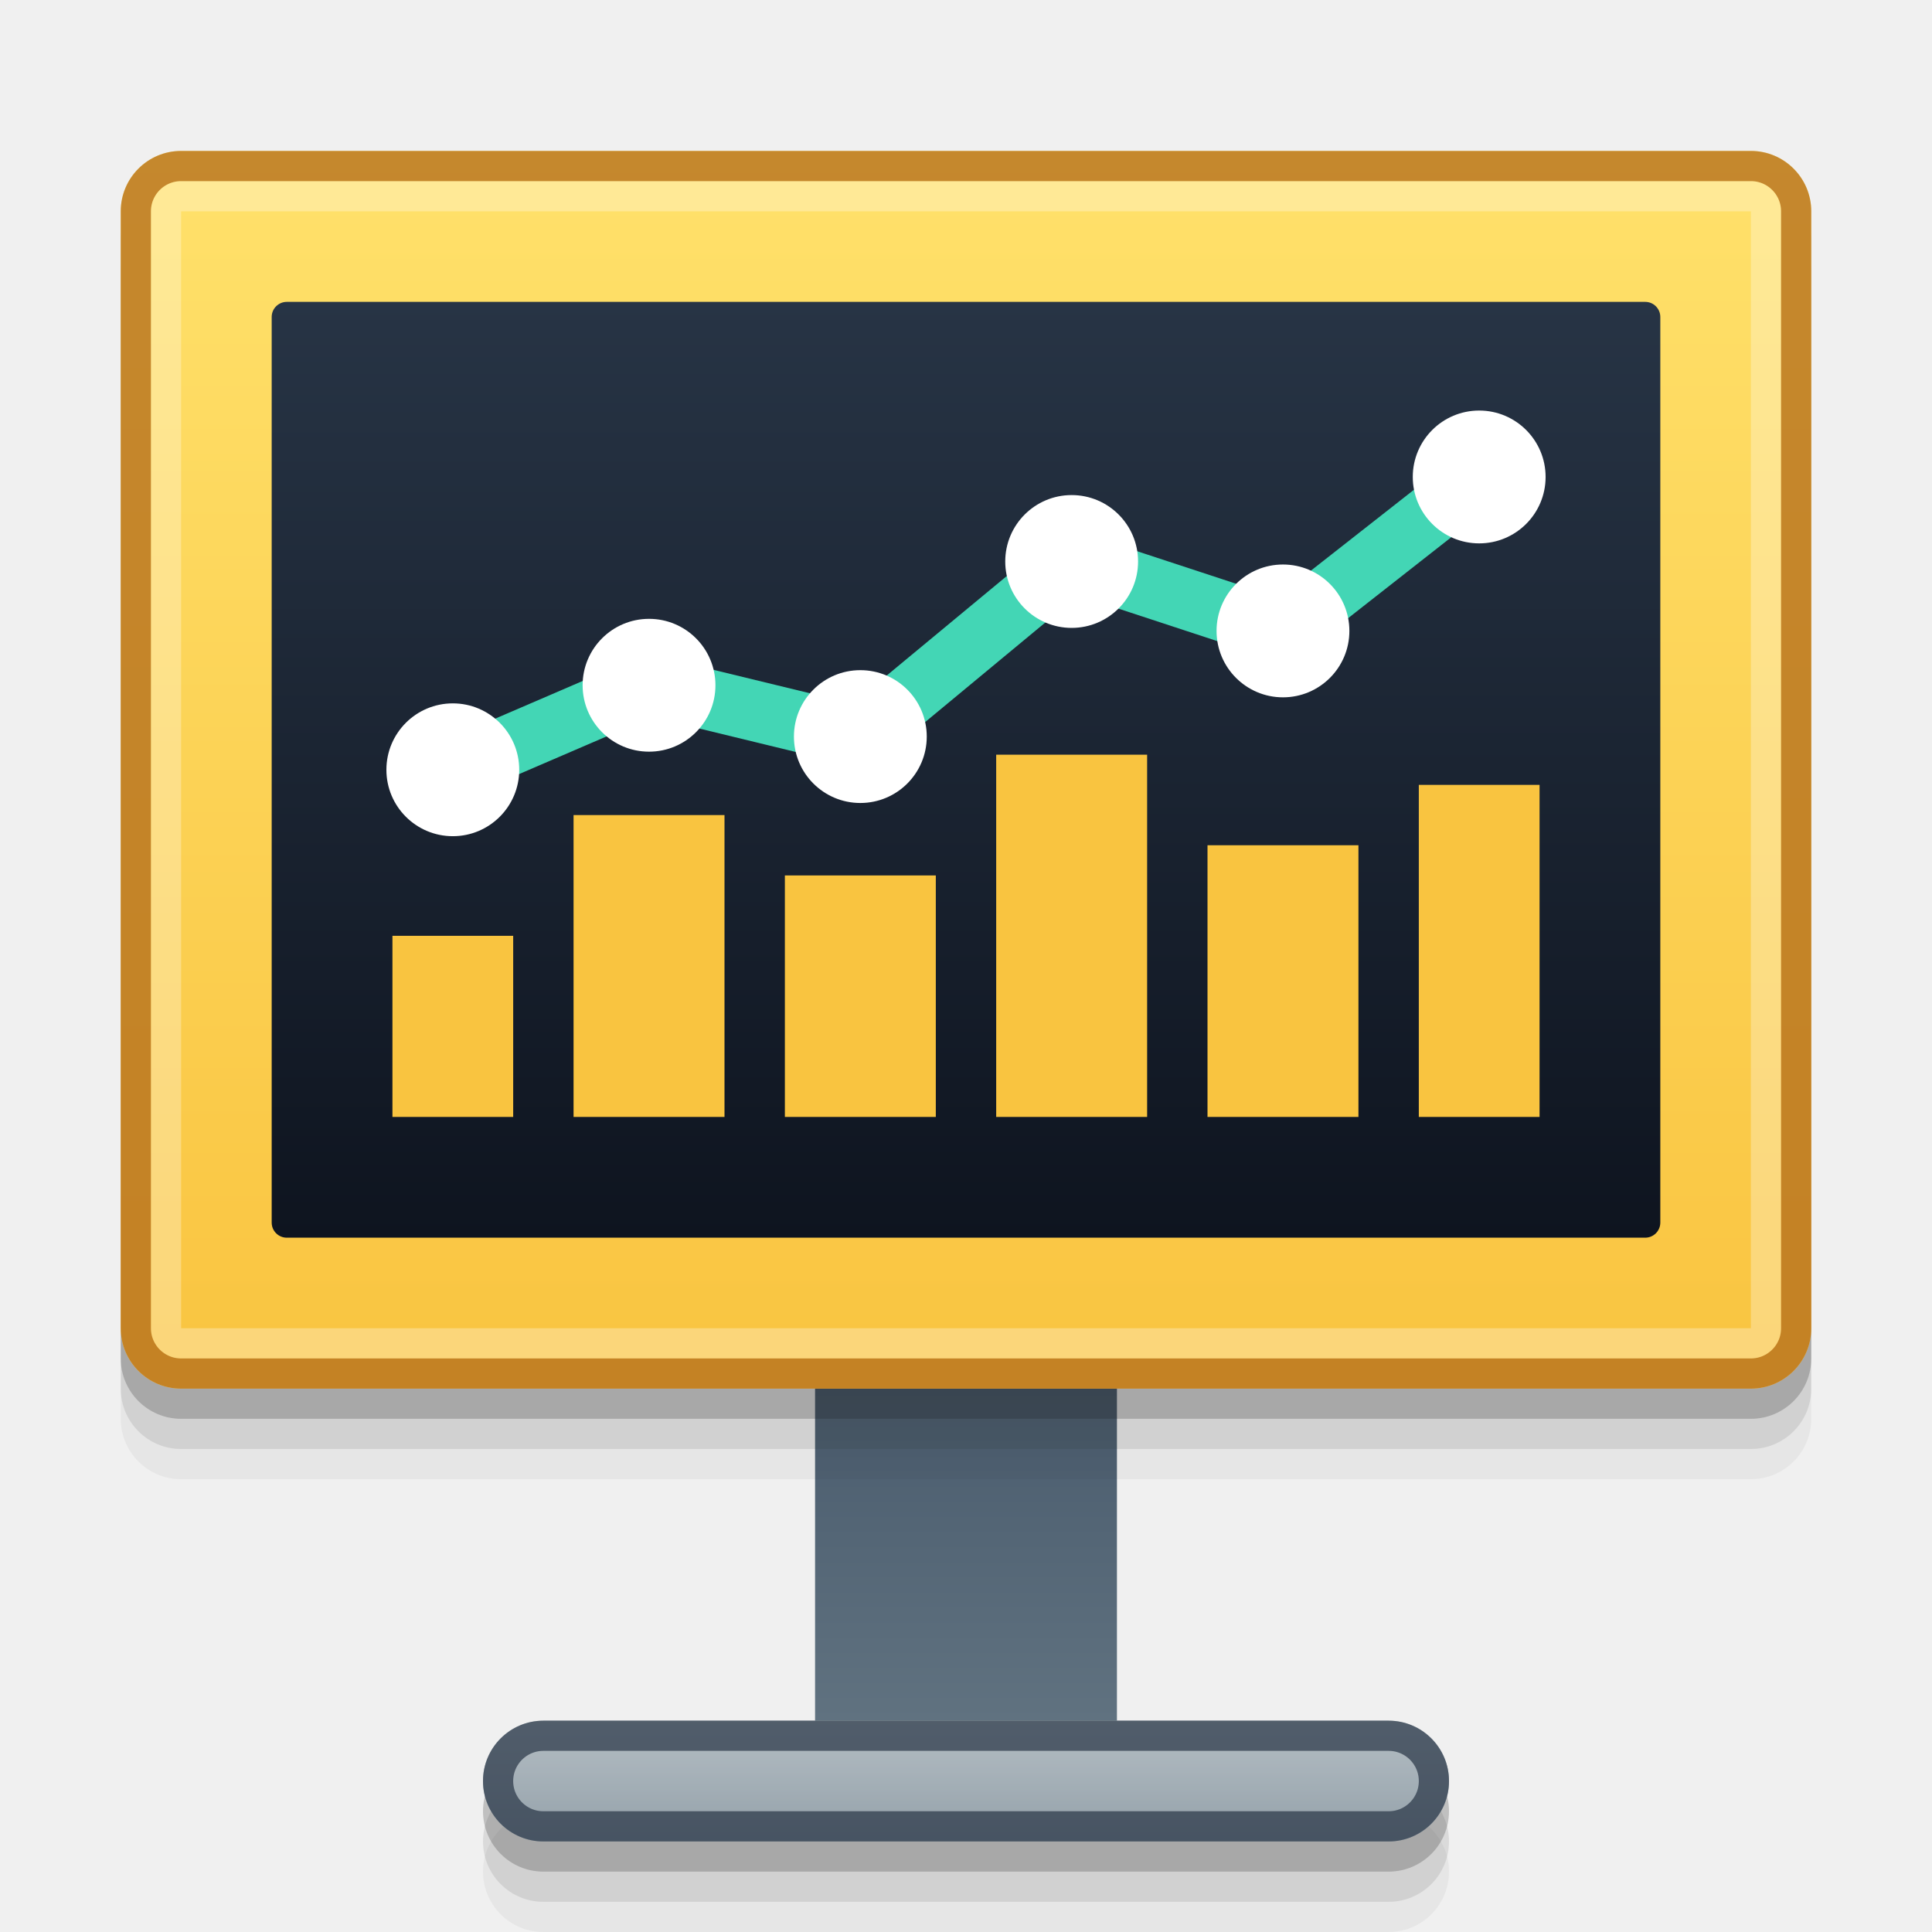
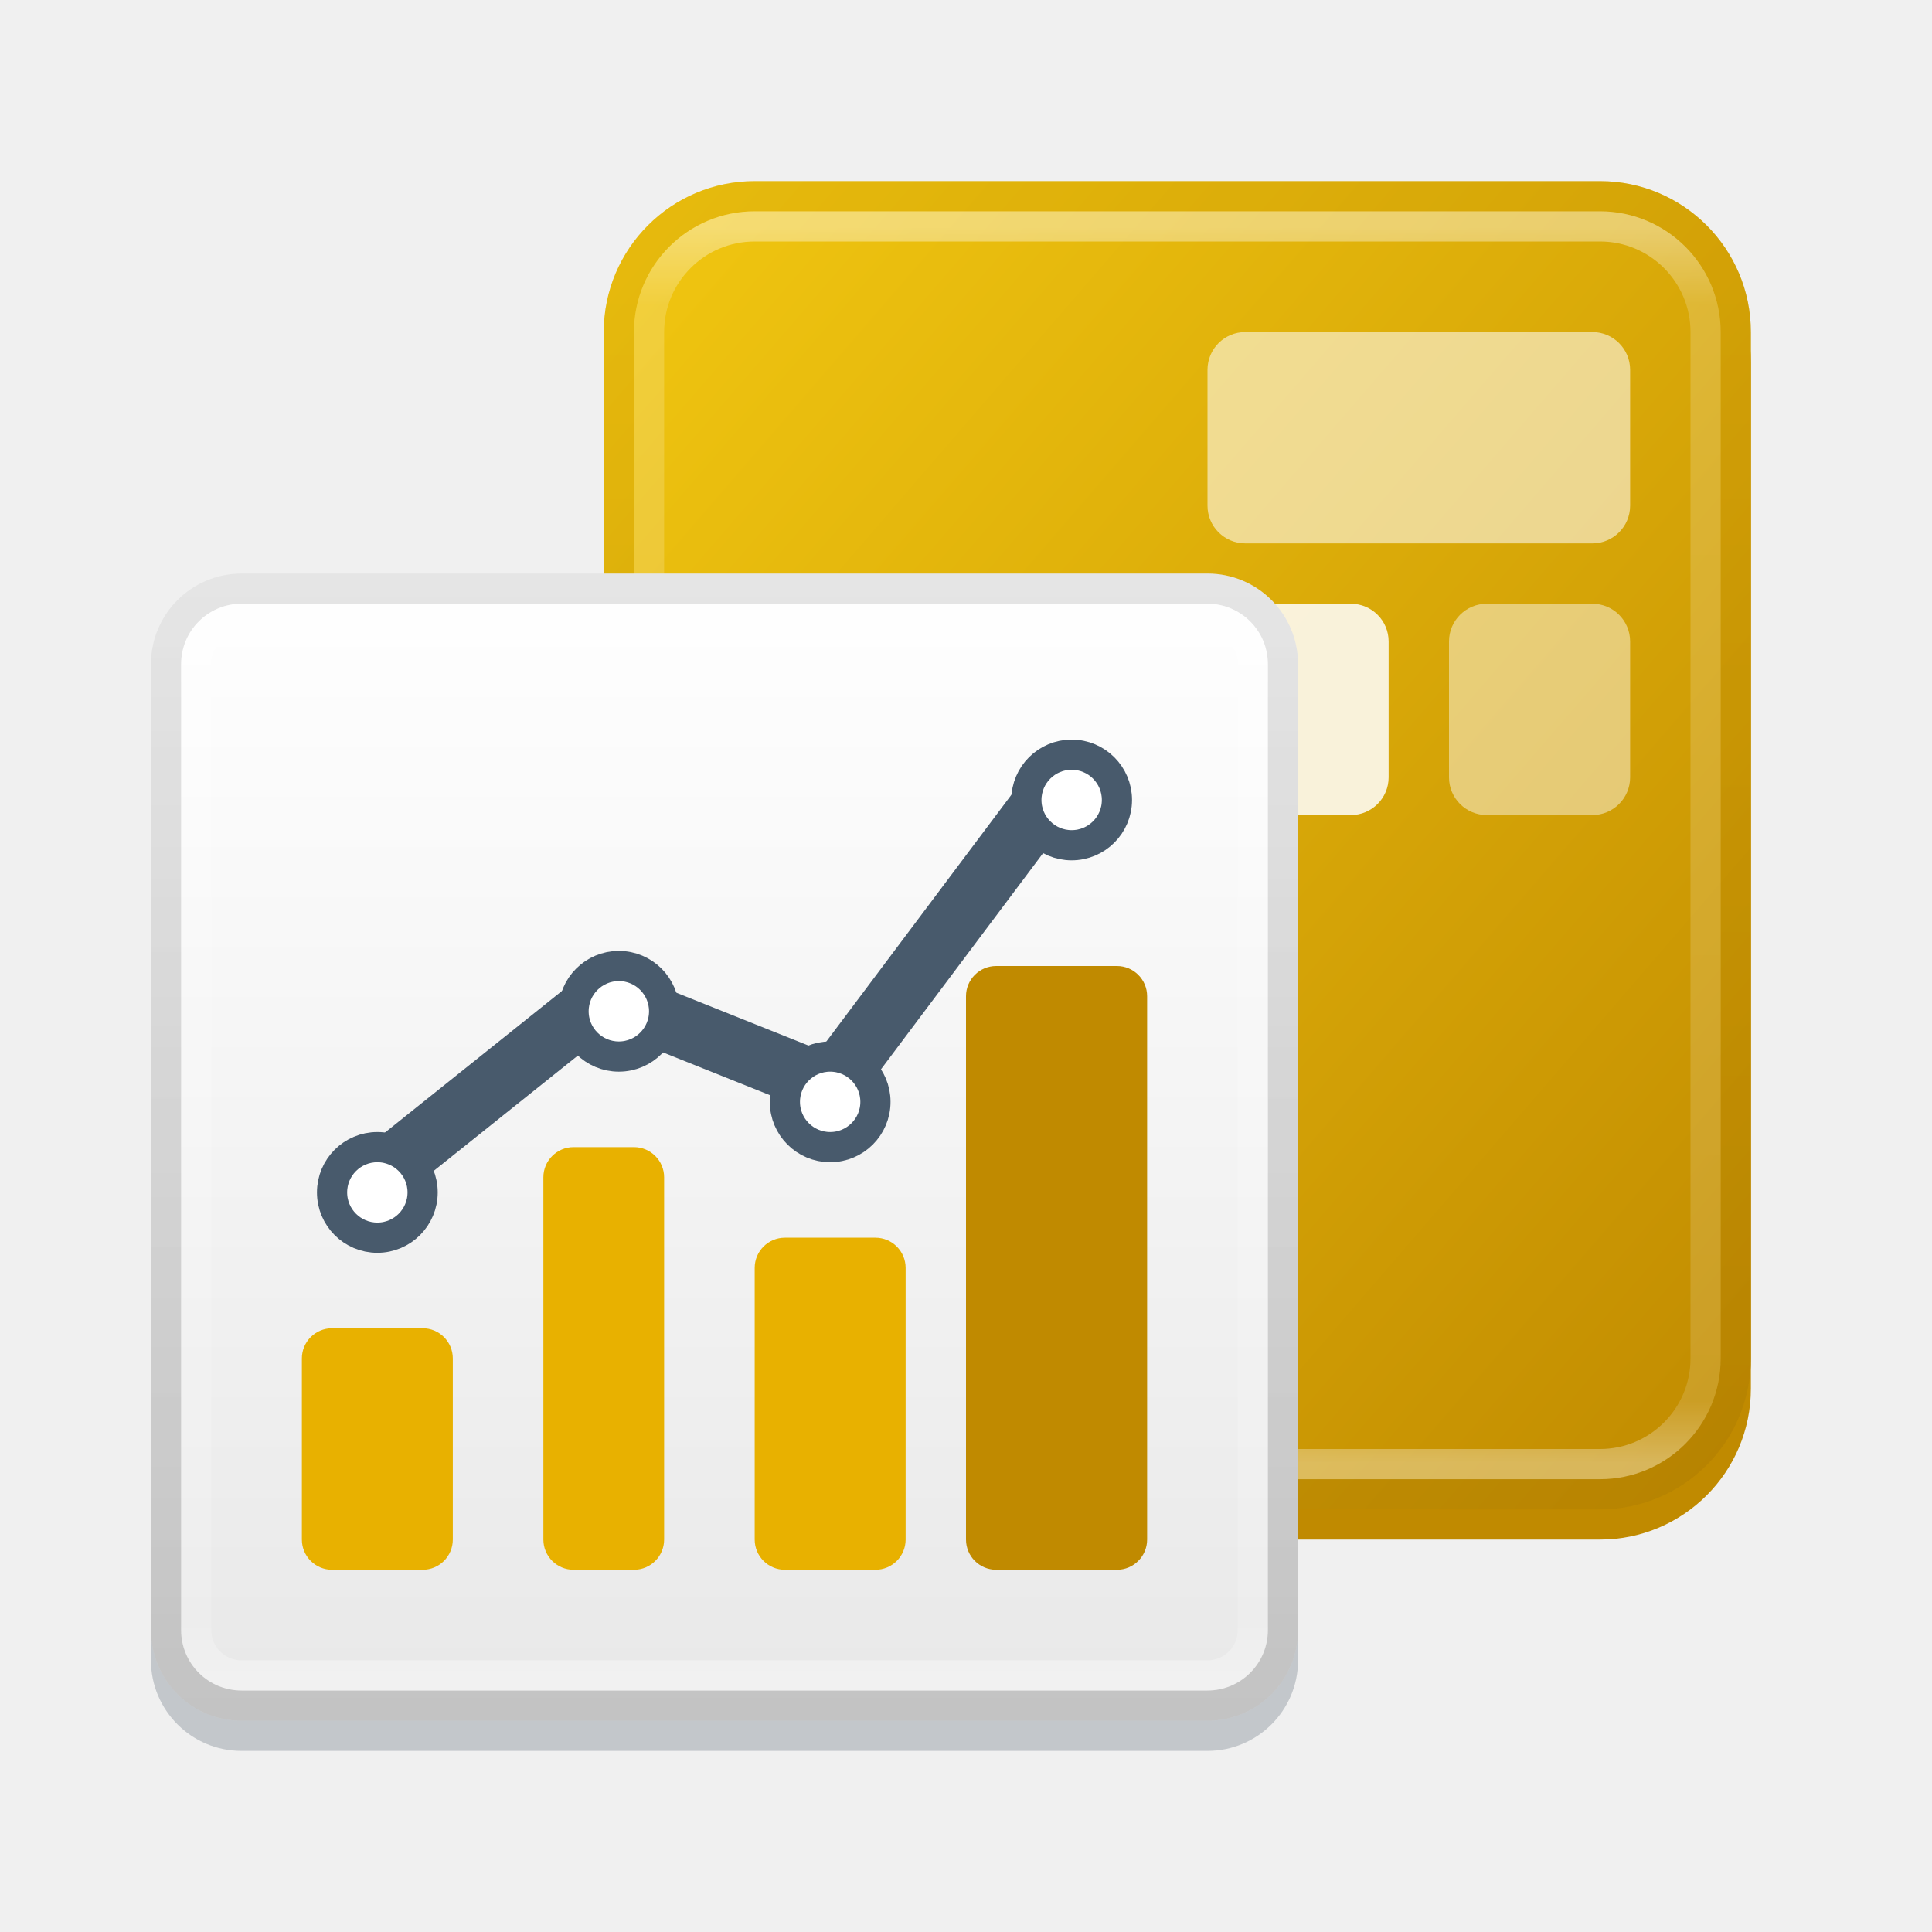
- <svg xmlns="http://www.w3.org/2000/svg" width="64" height="64" viewBox="0 0 64 64">
+ <svg xmlns="http://www.w3.org/2000/svg" width="64" height="64" viewBox="0 0 128 128">
  <defs>
-     <linearGradient id="g1" x1="0" y1="0" x2="0" y2="1">
-       <stop offset="0" stop-color="#485a6c" />
-       <stop offset="1" stop-color="#667885" />
+     <filter id="sh" x="-20%" y="-20%" width="140%" height="150%">
+       <feGaussianBlur in="SourceAlpha" stdDeviation="1.6" />
+       <feOffset dy="2" />
+       <feComponentTransfer>
+         <feFuncA type="linear" slope=".3" />
+       </feComponentTransfer>
+       <feMerge>
+         <feMergeNode />
+         <feMergeNode in="SourceGraphic" />
+       </feMerge>
+     </filter>
+     <radialGradient id="sol">
+       <stop offset="0" stop-opacity="0" />
+       <stop offset="1" stop-opacity="0" />
+     </radialGradient>
+     <linearGradient id="hl" x1="0" y1="0" x2="0" y2="1">
+       <stop offset="0" stop-color="#fff" stop-opacity=".45" />
+       <stop offset=".063" stop-color="#fff" stop-opacity=".2" />
+       <stop offset=".95" stop-color="#fff" stop-opacity=".157" />
+       <stop offset="1" stop-color="#fff" stop-opacity=".392" />
+     </linearGradient>
+     <linearGradient id="bk" x1="0" y1="0" x2="1" y2="1">
+       <stop offset="0" stop-color="#f2c811" />
+       <stop offset="1" stop-color="#c08a00" />
+     </linearGradient>
+     <linearGradient id="bks" x1="0" y1="0" x2="0" y2="1">
+       <stop offset="0" stop-color="#c08a00" stop-opacity="1" />
+       <stop offset="1" stop-color="#8a5d00" stop-opacity="1" />
+     </linearGradient>
+     <linearGradient id="pp" x1="0" y1="0" x2="0" y2="1">
+       <stop offset="0" stop-color="#ffffff" stop-opacity="1" />
+       <stop offset="1" stop-color="#e8e8e8" stop-opacity="1" />
+     </linearGradient>
+     <linearGradient id="pps" x1="0" y1="0" x2="0" y2="1">
+       <stop offset="0" stop-color="#000" stop-opacity="0.1" />
+       <stop offset="1" stop-color="#000" stop-opacity="0.16" />
+     </linearGradient>
+     <linearGradient id="ac" x1="0" y1="0" x2="0" y2="1">
+       <stop offset="0" stop-color="#f2c811" stop-opacity="1" />
+       <stop offset="1" stop-color="#c08a00" stop-opacity="1" />
    </linearGradient>
  </defs>
-   <rect x="27" y="45" width="10" height="15" fill="url(#g1)" />
-   <defs>
-     <linearGradient id="g2" x1="0" y1="0" x2="0" y2="1">
-       <stop offset="0" stop-color="#95a3ab" />
-       <stop offset="1" stop-color="#667885" />
-     </linearGradient>
-     <clipPath id="c3">
-       <path d="M18.0 57H46.0A2.0 2.0 0 0 1 48 59.0V59.0A2.0 2.0 0 0 1 46.0 61H18.0A2.0 2.0 0 0 1 16 59.0V59.0A2.0 2.0 0 0 1 18.0 57Z" />
-     </clipPath>
-   </defs>
-   <path d="M18.0 57H46.0A2.0 2.0 0 0 1 48 59.0V59.0A2.0 2.0 0 0 1 46.0 61H18.0A2.0 2.0 0 0 1 16 59.0V59.0A2.0 2.0 0 0 1 18.0 57Z" fill="#181818" opacity="0.22" transform="translate(0 1)" />
-   <path d="M18.0 57H46.0A2.0 2.0 0 0 1 48 59.0V59.0A2.0 2.0 0 0 1 46.0 61H18.0A2.0 2.0 0 0 1 16 59.0V59.0A2.0 2.0 0 0 1 18.0 57Z" fill="#181818" opacity="0.1" transform="translate(0 2)" />
-   <path d="M18.0 57H46.0A2.0 2.0 0 0 1 48 59.0V59.0A2.0 2.0 0 0 1 46.0 61H18.0A2.0 2.0 0 0 1 16 59.0V59.0A2.0 2.0 0 0 1 18.0 57Z" fill="#181818" opacity="0.05" transform="translate(0 3)" />
-   <path d="M18.0 57H46.0A2.0 2.0 0 0 1 48 59.0V59.0A2.0 2.0 0 0 1 46.0 61H18.0A2.0 2.0 0 0 1 16 59.0V59.0A2.0 2.0 0 0 1 18.0 57Z" fill="url(#g2)" />
-   <g clip-path="url(#c3)" fill="none">
-     <path d="M18.0 57H46.0A2.0 2.0 0 0 1 48 59.0V59.0A2.0 2.0 0 0 1 46.0 61H18.0A2.0 2.0 0 0 1 16 59.0V59.0A2.0 2.0 0 0 1 18.0 57Z" stroke="#fff" stroke-opacity="0.3" stroke-width="4" />
-     <path d="M18.0 57H46.0A2.0 2.0 0 0 1 48 59.0V59.0A2.0 2.0 0 0 1 46.0 61H18.0A2.0 2.0 0 0 1 16 59.0V59.0A2.0 2.0 0 0 1 18.0 57Z" stroke="#273445" stroke-opacity="0.7" stroke-width="2" />
-   </g>
-   <defs>
-     <linearGradient id="g4" x1="0" y1="0" x2="0" y2="1">
-       <stop offset="0" stop-color="#ffe16b" />
-       <stop offset="1" stop-color="#f9c440" />
-     </linearGradient>
-     <clipPath id="c5">
-       <path d="M6 5H58A2 2 0 0 1 60 7V44A2 2 0 0 1 58 46H6A2 2 0 0 1 4 44V7A2 2 0 0 1 6 5Z" />
-     </clipPath>
-   </defs>
-   <path d="M6 5H58A2 2 0 0 1 60 7V44A2 2 0 0 1 58 46H6A2 2 0 0 1 4 44V7A2 2 0 0 1 6 5Z" fill="#181818" opacity="0.22" transform="translate(0 1)" />
-   <path d="M6 5H58A2 2 0 0 1 60 7V44A2 2 0 0 1 58 46H6A2 2 0 0 1 4 44V7A2 2 0 0 1 6 5Z" fill="#181818" opacity="0.1" transform="translate(0 2)" />
-   <path d="M6 5H58A2 2 0 0 1 60 7V44A2 2 0 0 1 58 46H6A2 2 0 0 1 4 44V7A2 2 0 0 1 6 5Z" fill="#181818" opacity="0.05" transform="translate(0 3)" />
-   <path d="M6 5H58A2 2 0 0 1 60 7V44A2 2 0 0 1 58 46H6A2 2 0 0 1 4 44V7A2 2 0 0 1 6 5Z" fill="url(#g4)" />
-   <g clip-path="url(#c5)" fill="none">
-     <path d="M6 5H58A2 2 0 0 1 60 7V44A2 2 0 0 1 58 46H6A2 2 0 0 1 4 44V7A2 2 0 0 1 6 5Z" stroke="#fff" stroke-opacity="0.3" stroke-width="4" />
-     <path d="M6 5H58A2 2 0 0 1 60 7V44A2 2 0 0 1 58 46H6A2 2 0 0 1 4 44V7A2 2 0 0 1 6 5Z" stroke="#ad5f00" stroke-opacity="0.7" stroke-width="2" />
-   </g>
-   <defs>
-     <linearGradient id="g6" x1="0" y1="0" x2="0" y2="1">
-       <stop offset="0" stop-color="#273445" />
-       <stop offset="1" stop-color="#0e141f" />
-     </linearGradient>
-   </defs>
-   <rect x="9" y="10" width="46" height="31" rx="0.5" fill="url(#g6)" />
-   <path d="M13 31h4v6h-4ZM19 27h5v10h-5ZM26 29h5v8h-5ZM33 25h5v12h-5ZM40 28h5v9h-5ZM47 26h4v11h-4Z" fill="#f9c440" />
-   <path d="M15.0 25.5L21.5 22.7L28.5 24.4L35.5 18.6L42.5 20.9L49.0 15.8" fill="none" stroke="#43d6b5" stroke-width="2" stroke-linejoin="round" stroke-linecap="round" />
-   <circle cx="15.0" cy="25.5" r="2.2" fill="#fff" />
-   <circle cx="21.5" cy="22.7" r="2.2" fill="#fff" />
-   <circle cx="28.5" cy="24.4" r="2.2" fill="#fff" />
-   <circle cx="35.5" cy="18.6" r="2.2" fill="#fff" />
-   <circle cx="42.5" cy="20.9" r="2.2" fill="#fff" />
-   <circle cx="49.0" cy="15.8" r="2.2" fill="#fff" />
+   <rect x="40" y="14" width="76" height="88" rx="10" fill="#c08a00" />
+   <rect x="40" y="12" width="76" height="88" rx="10" fill="url(#bk)" />
+   <rect x="41" y="13" width="74" height="86" rx="9" fill="none" stroke="url(#bks)" stroke-width="2" opacity="0.2" />
+   <rect x="43" y="15" width="70" height="82" rx="7" fill="none" stroke="url(#hl)" stroke-width="2" opacity=".9" />
+   <rect x="80" y="22" width="28" height="14" rx="2.5" fill="#fff" opacity=".55" />
+   <rect x="80" y="40" width="12" height="14" rx="2.5" fill="#fff" opacity=".85" />
+   <rect x="96" y="40" width="12" height="14" rx="2.5" fill="#fff" opacity=".45" />
+   <rect x="10" y="40" width="76" height="76" rx="6" fill="#c3c7cb" />
+   <rect x="10" y="38" width="76" height="76" rx="6" fill="url(#pp)" />
+   <rect x="11" y="39" width="74" height="74" rx="5" fill="none" stroke="url(#pps)" stroke-width="2" opacity="1" />
+   <rect x="13" y="41" width="70" height="70" rx="3" fill="none" stroke="url(#hl)" stroke-width="2" opacity=".9" />
+   <rect x="20" y="88" width="10" height="16" rx="2" fill="#e8b100" />
+   <rect x="36" y="76" width="8" height="28" rx="2" fill="#e8b100" />
+   <rect x="50" y="82" width="10" height="22" rx="2" fill="#e8b100" />
+   <rect x="64" y="64" width="12" height="40" rx="2" fill="#c08a00" />
+   <polyline points="25,78 40,66 55,72 70,52" fill="none" stroke="#485a6c" stroke-width="4" stroke-linejoin="round" stroke-linecap="round" />
+   <circle cx="25" cy="79" r="3" fill="#fff" stroke="#485a6c" stroke-width="2" />
+   <circle cx="41" cy="67" r="3" fill="#fff" stroke="#485a6c" stroke-width="2" />
+   <circle cx="55" cy="73" r="3" fill="#fff" stroke="#485a6c" stroke-width="2" />
+   <circle cx="71" cy="53" r="3" fill="#fff" stroke="#485a6c" stroke-width="2" />
</svg>
